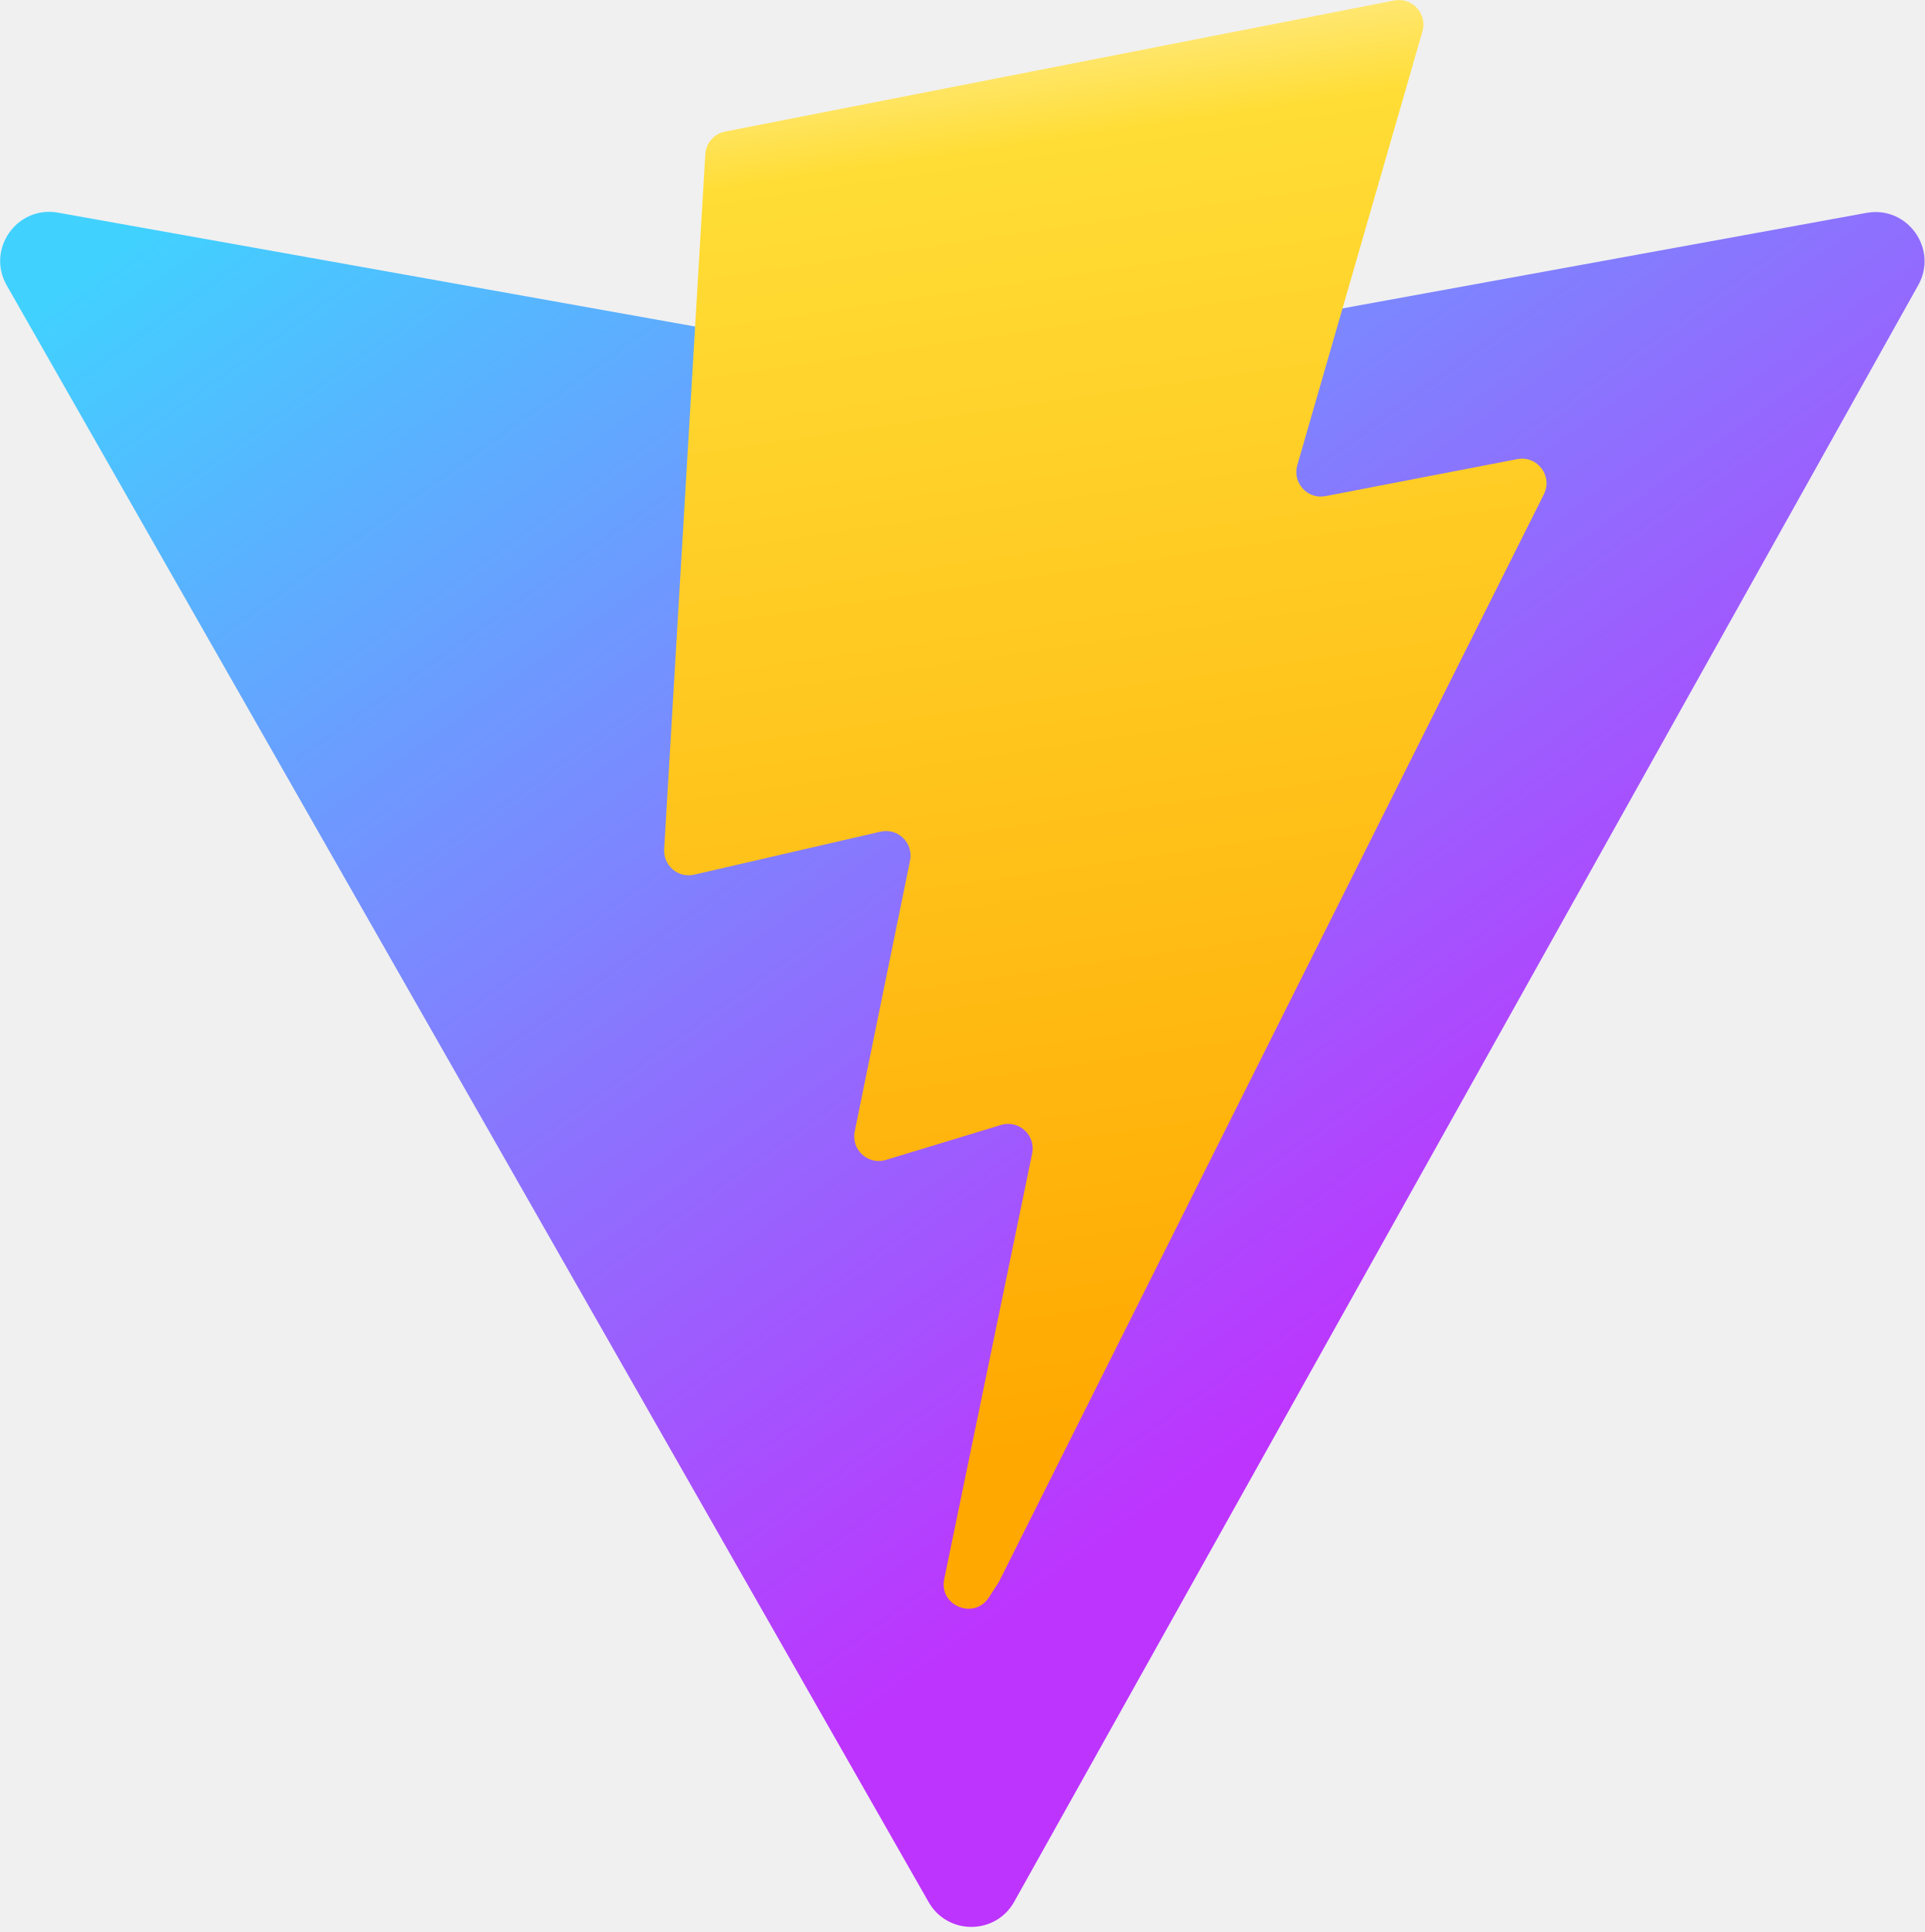
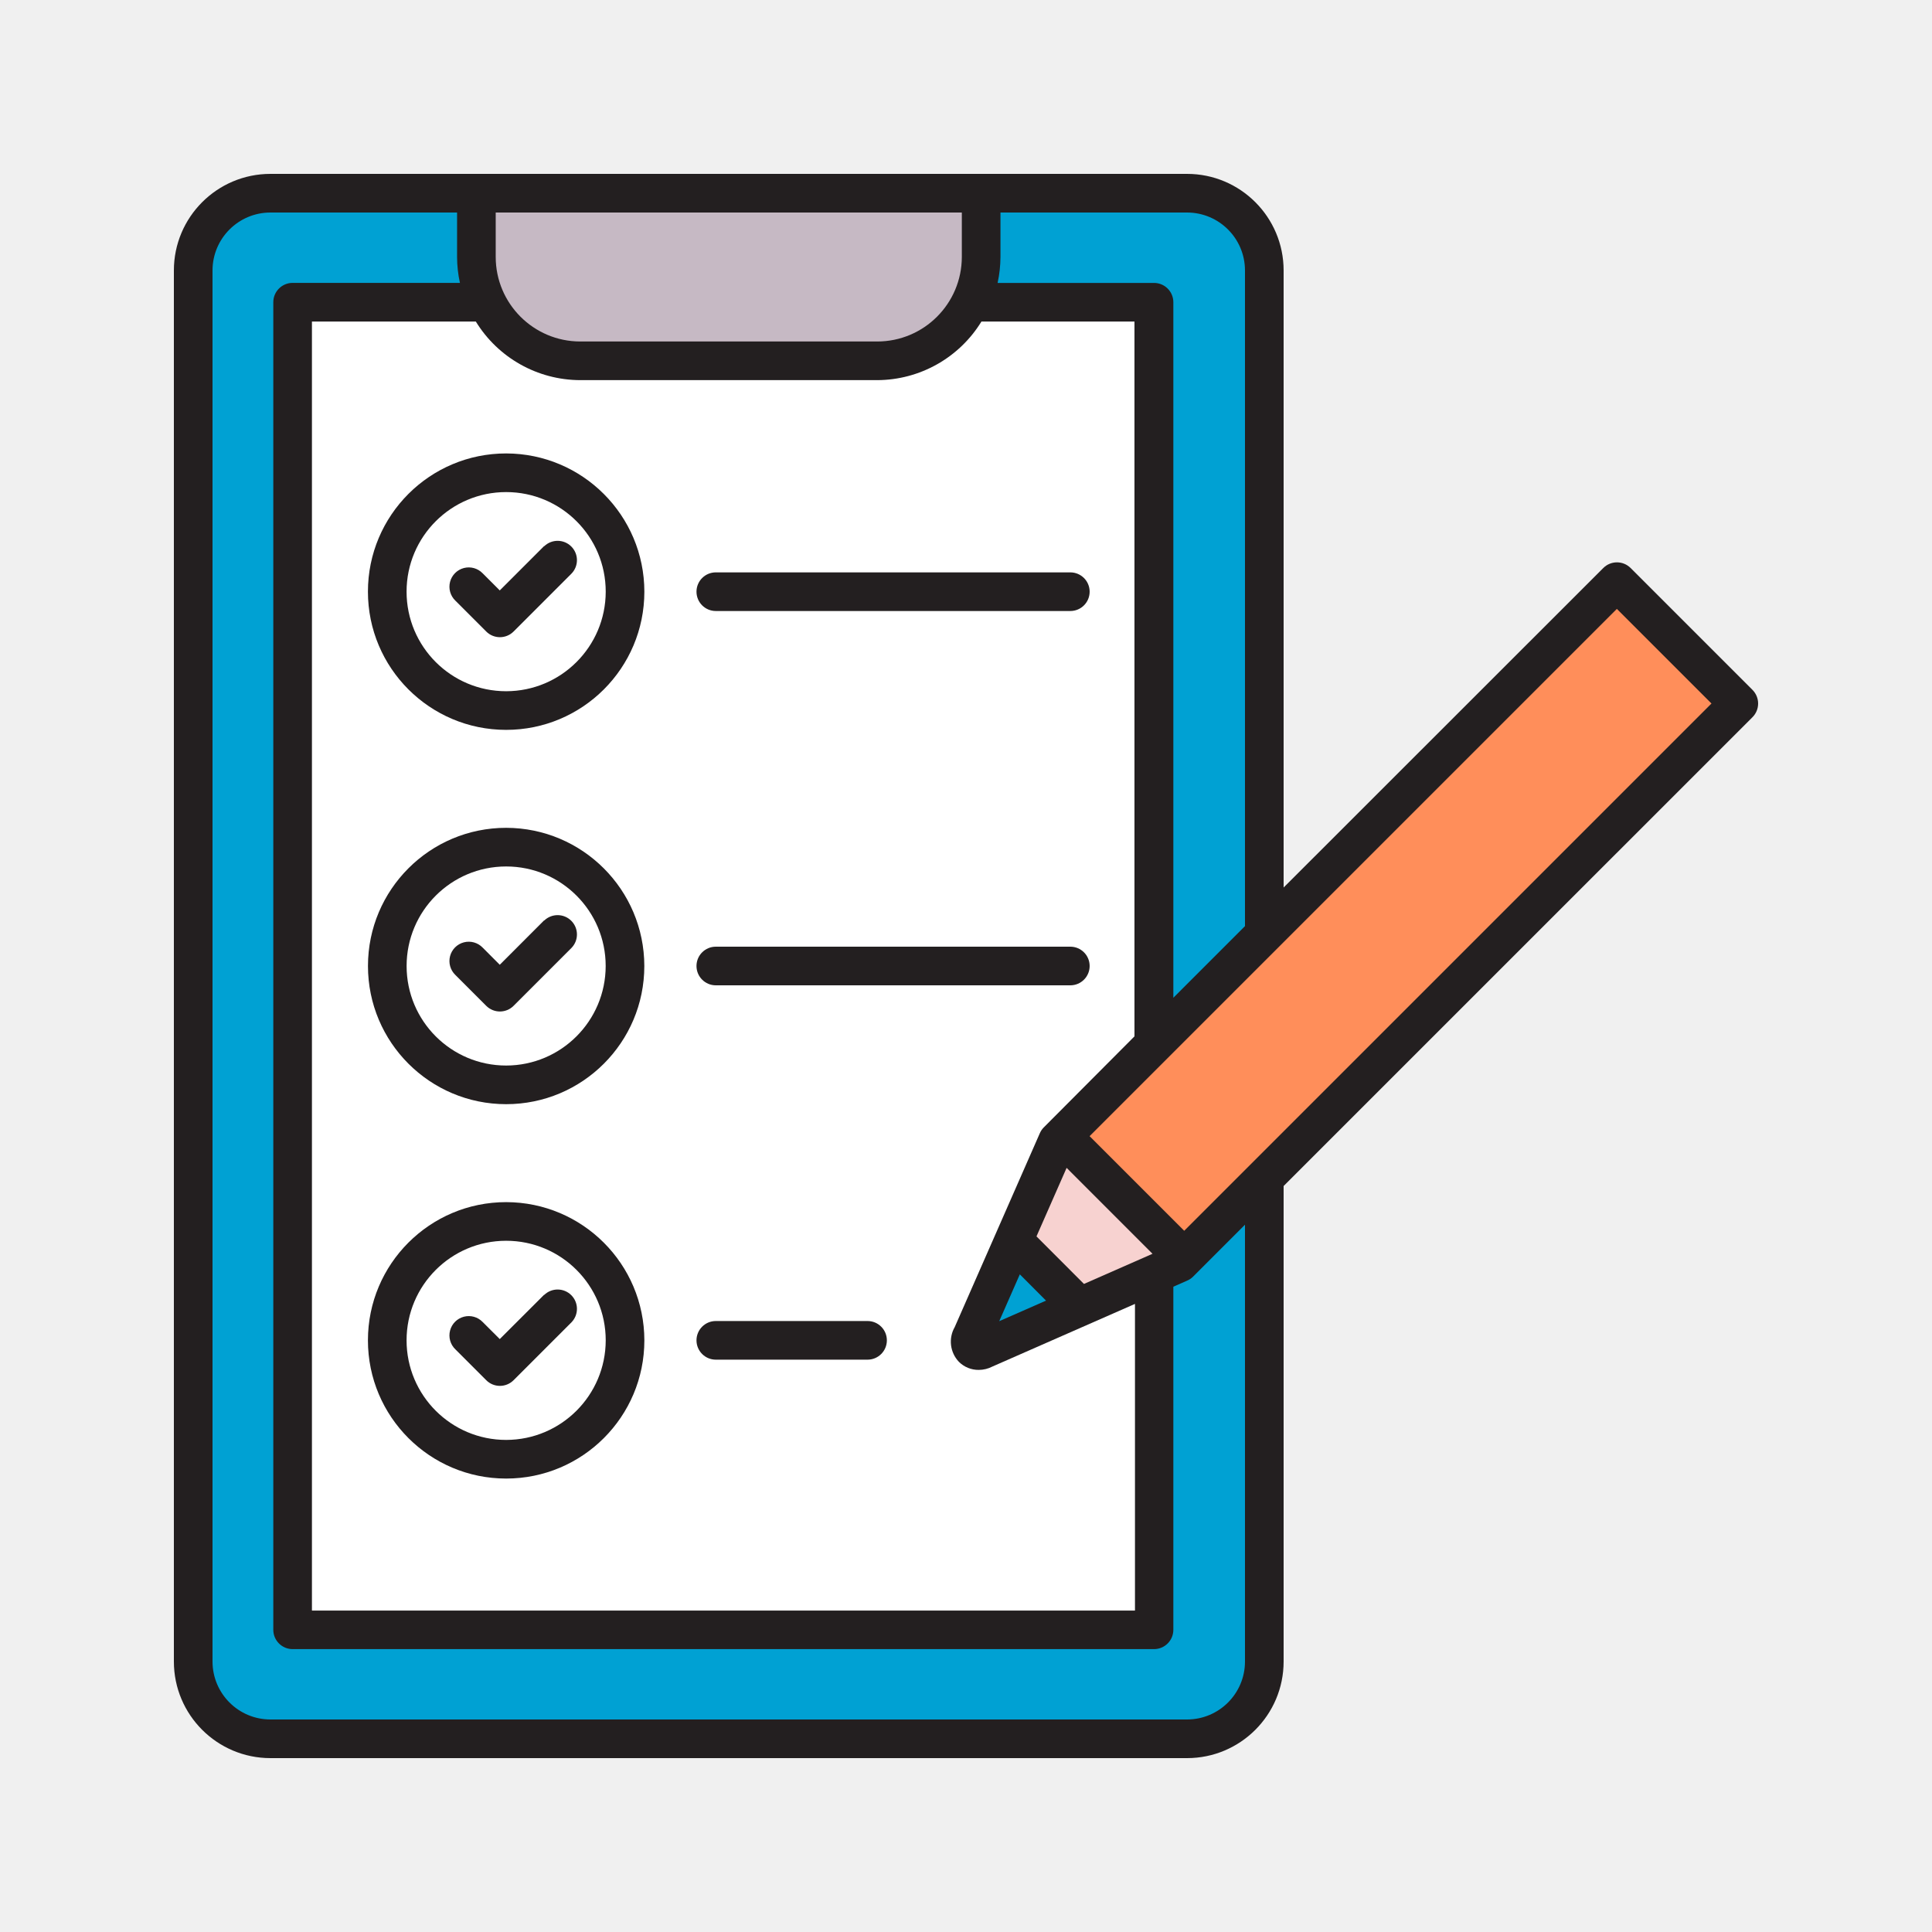
- <svg xmlns="http://www.w3.org/2000/svg" aria-hidden="true" role="img" class="iconify iconify--logos" width="31.88" height="32" preserveAspectRatio="xMidYMid meet" viewBox="0 0 256 257">
+ <svg xmlns="http://www.w3.org/2000/svg" width="800px" height="800px" viewBox="0 0 50 50" data-name="Layer 1" id="Layer_1">
  <defs>
-     <linearGradient id="IconifyId1813088fe1fbc01fb466" x1="-.828%" x2="57.636%" y1="7.652%" y2="78.411%">
-       <stop offset="0%" stop-color="#41D1FF" />
-       <stop offset="100%" stop-color="#BD34FE" />
-     </linearGradient>
-     <linearGradient id="IconifyId1813088fe1fbc01fb467" x1="43.376%" x2="50.316%" y1="2.242%" y2="89.03%">
-       <stop offset="0%" stop-color="#FFEA83" />
-       <stop offset="8.333%" stop-color="#FFDD35" />
-       <stop offset="100%" stop-color="#FFA800" />
-     </linearGradient>
+     <style>.cls-1{fill:#231f20;}.cls-2{fill:#ffffff;}.cls-3{fill:#00a1d3;}.cls-4{fill:#f7d2d0;}.cls-5{fill:#c6b9c4;}.cls-6{fill:#ff8e5a;}</style>
  </defs>
-   <path fill="url(#IconifyId1813088fe1fbc01fb466)" d="M255.153 37.938L134.897 252.976c-2.483 4.44-8.862 4.466-11.382.048L.875 37.958c-2.746-4.814 1.371-10.646 6.827-9.67l120.385 21.517a6.537 6.537 0 0 0 2.322-.004l117.867-21.483c5.438-.991 9.574 4.796 6.877 9.62Z" />
-   <path fill="url(#IconifyId1813088fe1fbc01fb467)" d="M185.432.063L96.44 17.501a3.268 3.268 0 0 0-2.634 3.014l-5.474 92.456a3.268 3.268 0 0 0 3.997 3.378l24.777-5.718c2.318-.535 4.413 1.507 3.936 3.838l-7.361 36.047c-.495 2.426 1.782 4.5 4.151 3.78l15.304-4.649c2.372-.72 4.652 1.36 4.15 3.788l-11.698 56.621c-.732 3.542 3.979 5.473 5.943 2.437l1.313-2.028l72.516-144.72c1.215-2.423-.88-5.186-3.54-4.672l-25.505 4.922c-2.396.462-4.435-1.77-3.759-4.114l16.646-57.705c.677-2.35-1.37-4.583-3.769-4.113Z" />
+   <path class="cls-1" d="M45.5,18.207a.5.5,0,0,0-.146-.353L42.2,14.7a.5.5,0,0,0-.707,0L33.22,22.969V7a2.5,2.5,0,0,0-2.5-2.5H7A2.5,2.5,0,0,0,4.5,7V43A2.5,2.5,0,0,0,7,45.5H30.72a2.5,2.5,0,0,0,2.5-2.5V30.694L45.354,18.561A.5.5,0,0,0,45.5,18.207Z" />
+   <path class="cls-2" d="M27.008,29.182a.5.5,0,0,0-.1.152l-2.2,5.011a.758.758,0,0,0,.109.9.717.717,0,0,0,.511.208.773.773,0,0,0,.358-.088l3.687-1.62v7.936H8.073V8.321h4.241a3.178,3.178,0,0,0,2.7,1.517H22.7a3.178,3.178,0,0,0,2.7-1.517h3.96v18.5Z" />
+   <path class="cls-3" d="M32.22,43a1.5,1.5,0,0,1-1.5,1.5H7A1.5,1.5,0,0,1,5.5,43V7A1.5,1.5,0,0,1,7,5.5h4.829V6.65a3.15,3.15,0,0,0,.074.671H7.573a.5.5,0,0,0-.5.5V42.179a.5.5,0,0,0,.5.5H29.866a.5.5,0,0,0,.5-.5V33.3l.352-.155a.5.5,0,0,0,.153-.1l1.349-1.35Z" />
+   <path class="cls-1" d="M18.525,15.813H27.7a.5.5,0,0,0,0-1H18.525a.5.5,0,0,0,0,1Z" />
+   <path class="cls-1" d="M14.083,14.131,12.934,15.28l-.443-.443a.5.5,0,1,0-.707.707l.8.8a.5.5,0,0,0,.707,0l1.5-1.5a.5.5,0,0,0-.707-.707Z" />
+   <path class="cls-1" d="M13.1,11.735a3.577,3.577,0,1,0,3.576,3.578A3.582,3.582,0,0,0,13.1,11.735Zm0,6.154a2.577,2.577,0,1,1,2.576-2.576A2.58,2.58,0,0,1,13.1,17.889Z" />
+   <path class="cls-1" d="M27.7,24.5H18.525a.5.5,0,0,0,0,1H27.7a.5.5,0,0,0,0-1Z" />
+   <path class="cls-1" d="M14.083,23.818l-1.149,1.15-.443-.444a.5.5,0,1,0-.707.707l.8.8a.5.5,0,0,0,.707,0l1.5-1.5a.5.5,0,0,0-.707-.707Z" />
+   <path class="cls-1" d="M13.1,21.424A3.576,3.576,0,1,0,16.675,25,3.581,3.581,0,0,0,13.1,21.424Zm0,6.152A2.576,2.576,0,1,1,15.675,25,2.579,2.579,0,0,1,13.1,27.576Z" />
+   <path class="cls-1" d="M22.452,34.188H18.525a.5.5,0,0,0,0,1h3.927a.5.5,0,0,0,0-1Z" />
+   <path class="cls-1" d="M14.083,33.507l-1.149,1.148-.443-.442a.5.5,0,1,0-.707.707l.8.8a.5.5,0,0,0,.707,0l1.5-1.5a.5.5,0,0,0-.707-.707Z" />
+   <path class="cls-1" d="M13.1,31.111a3.577,3.577,0,1,0,3.576,3.577A3.582,3.582,0,0,0,13.1,31.111Zm0,6.154a2.577,2.577,0,1,1,2.576-2.577A2.581,2.581,0,0,1,13.1,37.265Z" />
+   <path class="cls-3" d="M32.22,7V23.968h0l-1.854,1.854v-18a.5.5,0,0,0-.5-.5H25.818a3.215,3.215,0,0,0,.074-.671V5.5H30.72A1.5,1.5,0,0,1,32.22,7Z" />
+   <polygon class="cls-4" points="28.053 33.228 26.824 31.998 27.604 30.224 29.827 32.448 28.053 33.228" />
+   <polygon class="cls-3" points="26.393 32.98 27.071 33.66 25.86 34.192 26.393 32.98" />
+   <path class="cls-5" d="M24.892,6.65A2.191,2.191,0,0,1,22.7,8.838H15.016A2.19,2.19,0,0,1,12.829,6.65V5.5H24.892Z" />
+   <rect class="cls-6" height="3.463" transform="translate(-6.217 32.602) rotate(-45)" width="19.298" x="26.597" y="22.074" />
</svg>
